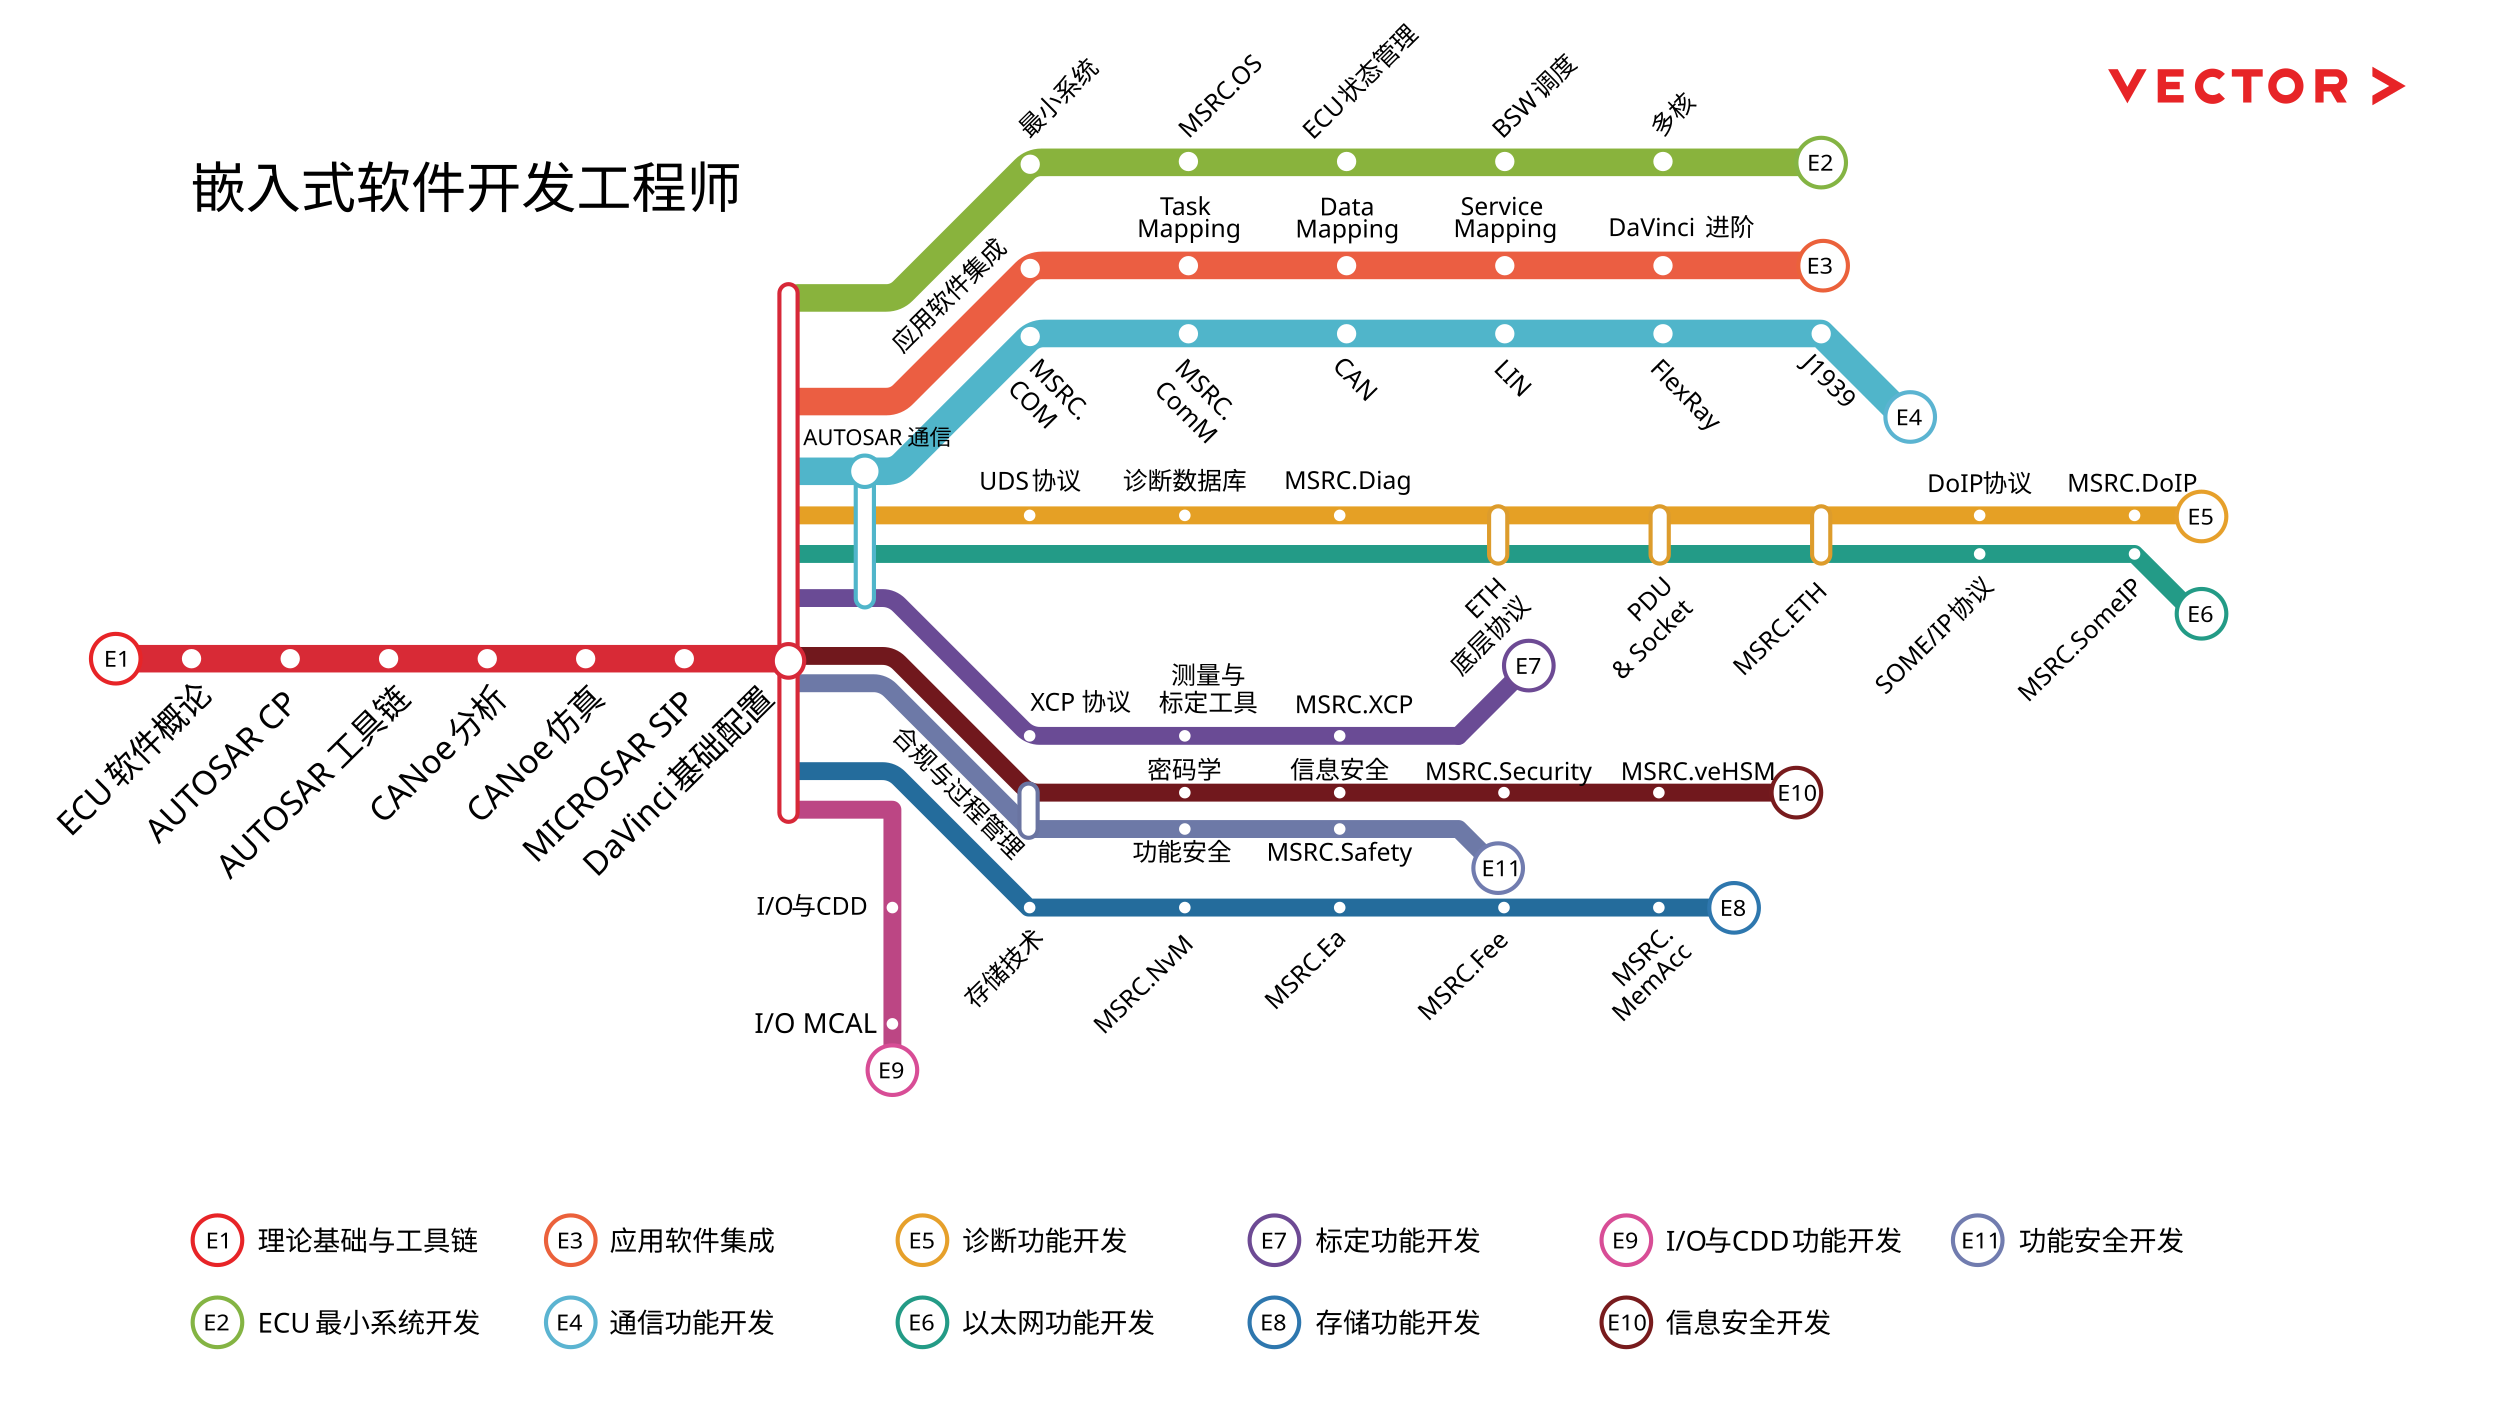
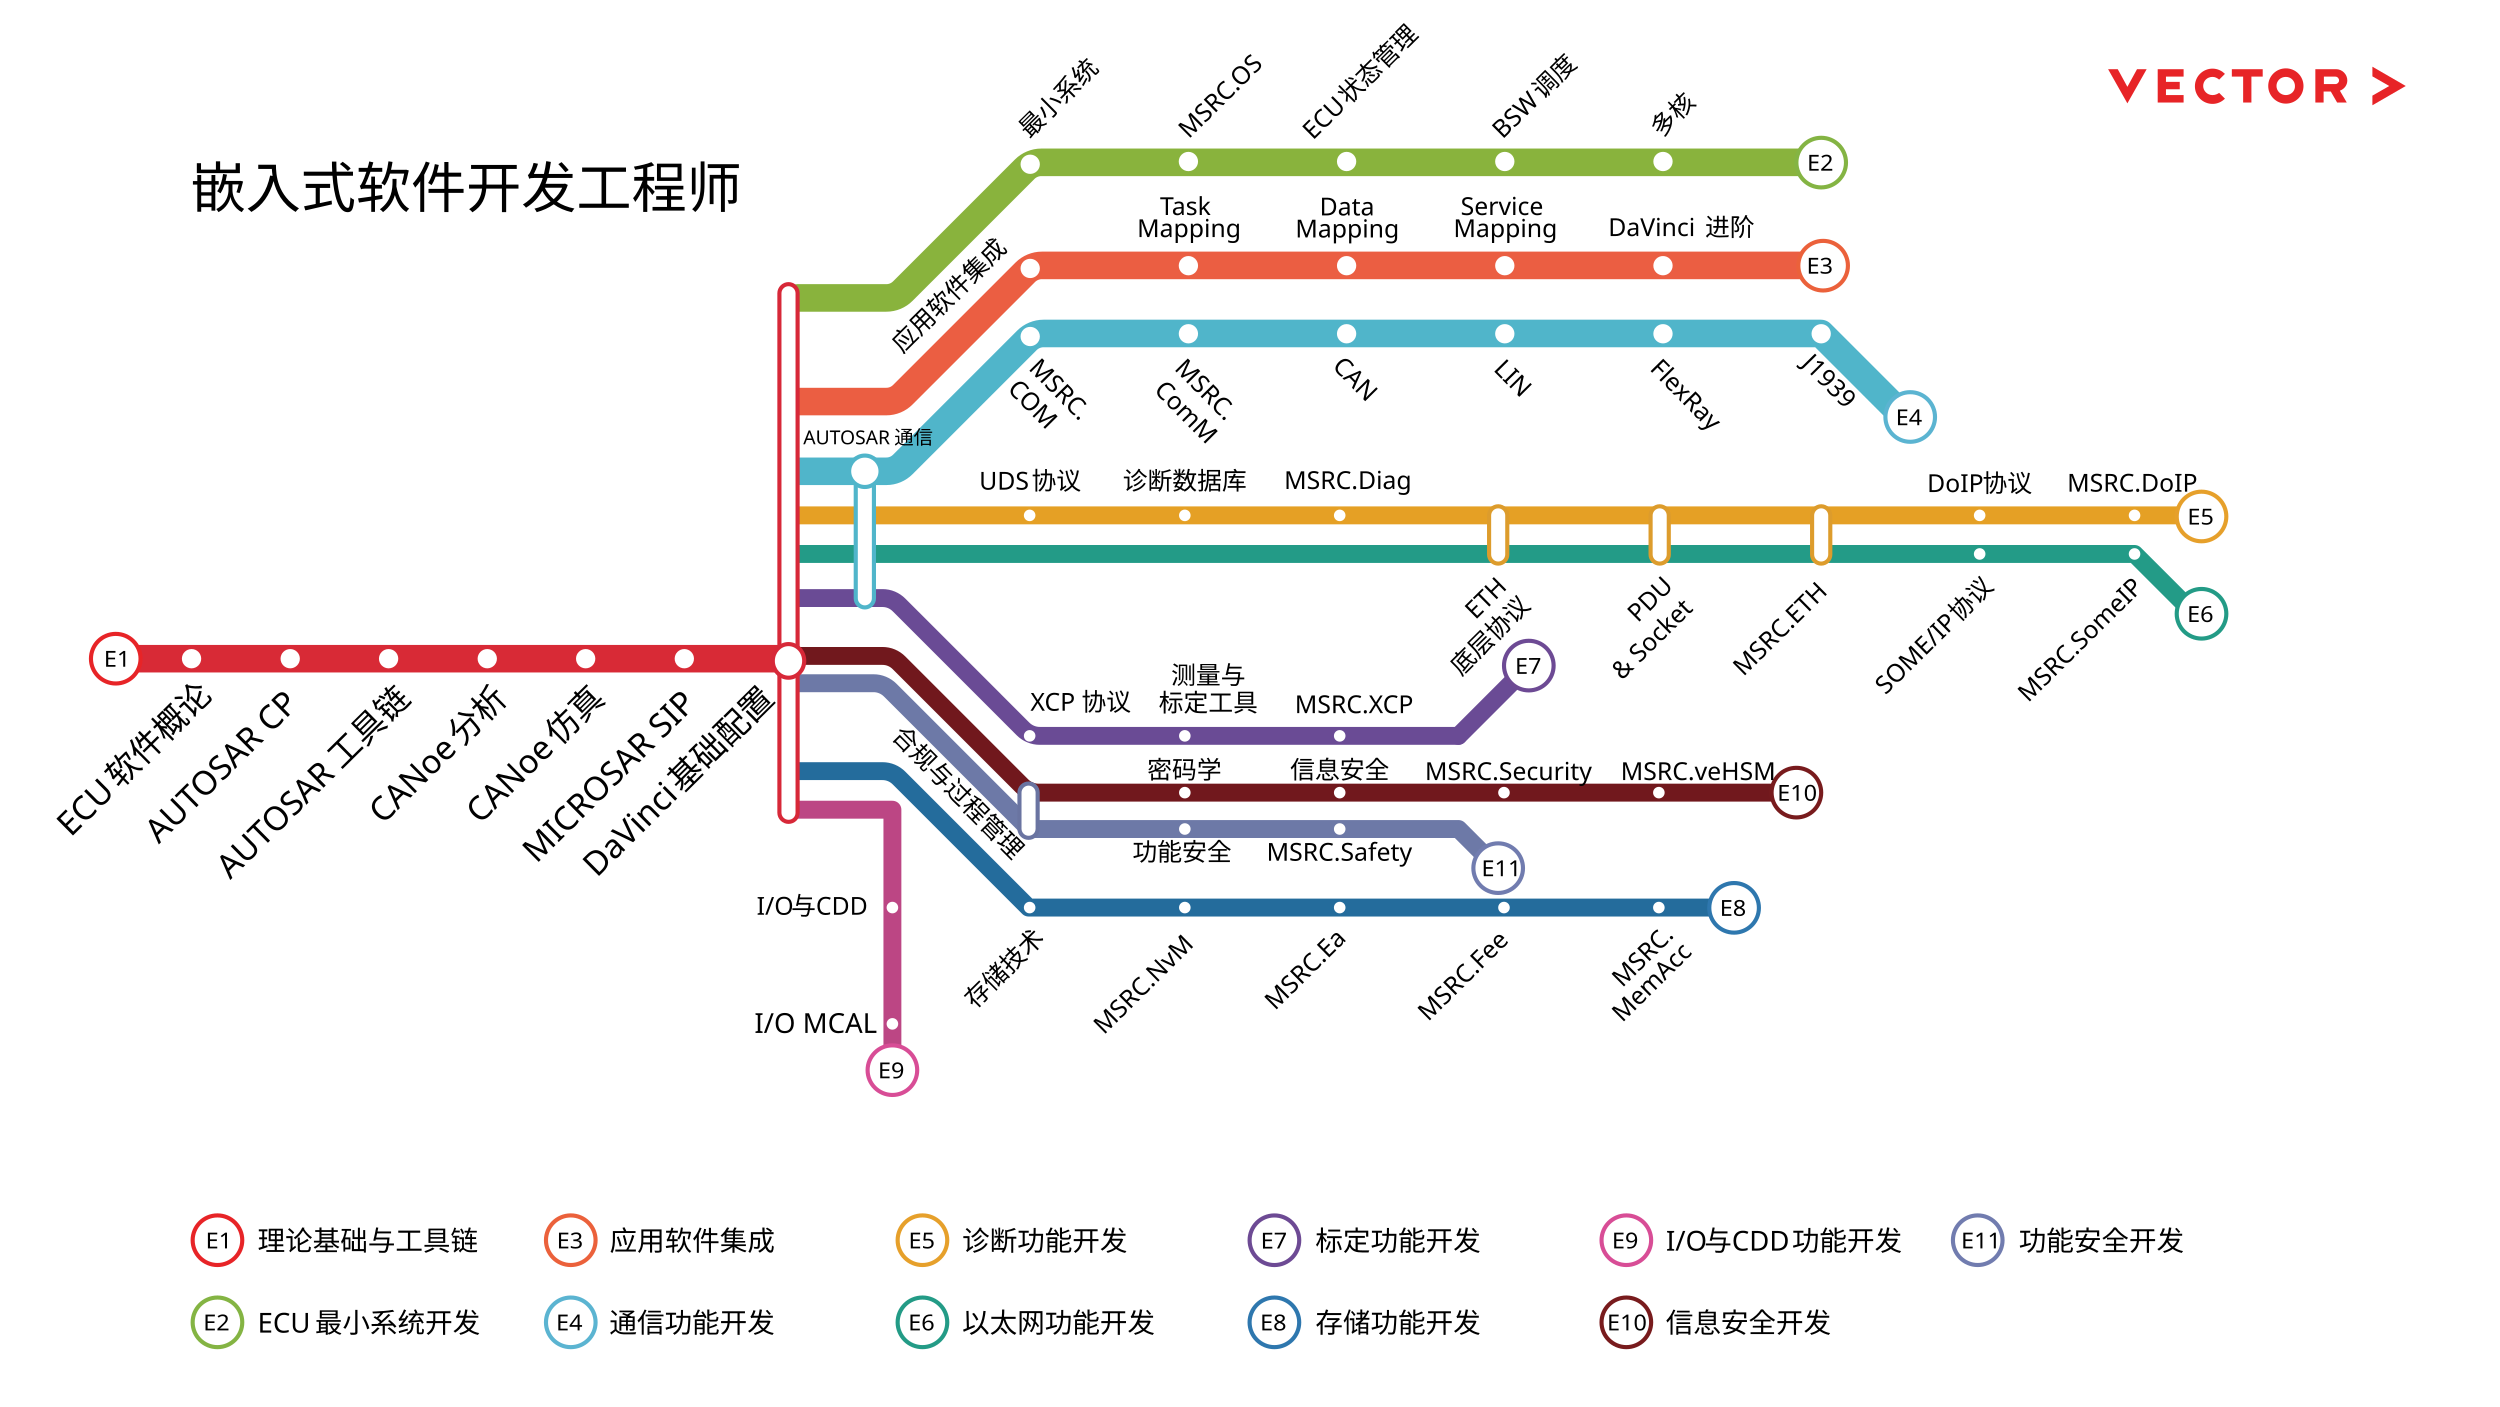
<svg xmlns="http://www.w3.org/2000/svg" version="1.1" x="0px" y="0px" viewBox="0 0 907.1 510.2" style="enable-background:new 0 0 907.1 510.2;" xml:space="preserve">
  <style type="text/css">
	.st0{fill:#FFFFFF;}
	.st1{fill:none;stroke:#D82A36;stroke-width:10;stroke-linecap:round;stroke-linejoin:round;stroke-miterlimit:10;}
	
		.st2{fill-rule:evenodd;clip-rule:evenodd;fill:none;stroke:#89B33D;stroke-width:6.5;stroke-linecap:round;stroke-linejoin:round;stroke-miterlimit:10;}
	
		.st3{fill-rule:evenodd;clip-rule:evenodd;fill:none;stroke:#EB5E42;stroke-width:6.5;stroke-linecap:round;stroke-linejoin:round;stroke-miterlimit:10;}
	.st4{fill:none;stroke:#50B5CA;stroke-width:10;stroke-linecap:round;stroke-linejoin:round;stroke-miterlimit:10;}
	.st5{fill:none;stroke:#E5A025;stroke-width:6.5;stroke-linecap:round;stroke-linejoin:round;stroke-miterlimit:10;}
	.st6{fill:none;stroke:#89B43B;stroke-width:6.5;stroke-linecap:round;stroke-linejoin:round;stroke-miterlimit:10;}
	.st7{fill:none;stroke:#89B33D;stroke-width:6.5;stroke-linecap:round;stroke-linejoin:round;stroke-miterlimit:10;}
	.st8{fill:none;stroke:#EB5E42;stroke-width:10;stroke-linecap:round;stroke-linejoin:round;stroke-miterlimit:10;}
	.st9{fill:none;stroke:#50B5CA;stroke-width:6.5;stroke-linecap:round;stroke-linejoin:round;stroke-miterlimit:10;}
	
		.st10{fill-rule:evenodd;clip-rule:evenodd;fill:none;stroke:#D82A36;stroke-width:10;stroke-linecap:round;stroke-linejoin:round;stroke-miterlimit:10;}
	.st11{fill:none;stroke:#EB5E42;stroke-width:6.5;stroke-linecap:round;stroke-linejoin:round;stroke-miterlimit:10;}
	
		.st12{fill-rule:evenodd;clip-rule:evenodd;fill:none;stroke:#50B5CA;stroke-width:6.5;stroke-linecap:round;stroke-linejoin:round;stroke-miterlimit:10;}
	
		.st13{fill-rule:evenodd;clip-rule:evenodd;fill:none;stroke:#E5A025;stroke-width:6.5;stroke-linecap:round;stroke-linejoin:round;stroke-miterlimit:10;}
	
		.st14{fill-rule:evenodd;clip-rule:evenodd;fill:none;stroke:#239B87;stroke-width:6.5;stroke-linecap:round;stroke-linejoin:round;stroke-miterlimit:10;}
	.st15{fill:none;stroke:#89B33D;stroke-width:10;stroke-linecap:round;stroke-linejoin:round;stroke-miterlimit:10;}
	.st16{fill:none;stroke:#E5A025;stroke-width:10;stroke-linecap:round;stroke-linejoin:round;stroke-miterlimit:10;}
	.st17{fill:none;stroke:#239B87;stroke-width:10;stroke-linecap:round;stroke-linejoin:round;stroke-miterlimit:10;}
	.st18{fill:none;stroke:#6A4B95;stroke-width:6.5;stroke-linecap:round;stroke-linejoin:round;stroke-miterlimit:10;}
	.st19{fill:none;stroke:#246C9C;stroke-width:6.5;stroke-linecap:round;stroke-linejoin:round;stroke-miterlimit:10;}
	.st20{fill:none;stroke:#BC4684;stroke-width:6.5;stroke-linecap:round;stroke-linejoin:round;stroke-miterlimit:10;}
	.st21{fill:none;stroke:#71181D;stroke-width:6.5;stroke-linecap:round;stroke-linejoin:round;stroke-miterlimit:10;}
	.st22{fill:none;stroke:#6B73A0;stroke-width:6.5;stroke-linecap:round;stroke-linejoin:round;stroke-miterlimit:10;}
	.st23{fill:none;stroke:#DFDB5F;stroke-width:6.5;stroke-linecap:round;stroke-linejoin:round;stroke-miterlimit:10;}
	.st24{fill:none;stroke:#239B87;stroke-width:6.5;stroke-linecap:round;stroke-linejoin:round;stroke-miterlimit:10;}
	.st25{fill:none;stroke:#6D79A7;stroke-width:6.5;stroke-linecap:round;stroke-linejoin:round;stroke-miterlimit:10;}
	.st26{display:none;}
	.st27{display:inline;opacity:0.5;fill:#DF5D42;}
	.st28{display:inline;}
	.st29{opacity:0.5;fill:#DF5D42;}
	.st30{display:inline;opacity:0.5;fill:#6C4A94;}
	.st31{display:inline;opacity:0.5;fill:#DD9C2C;}
	.st32{opacity:0.5;fill-rule:evenodd;clip-rule:evenodd;fill:#6A4A94;}
	.st33{opacity:0.5;fill-rule:evenodd;clip-rule:evenodd;fill:#E6B340;}
	.st34{display:inline;opacity:0.5;fill:#229C85;}
	.st35{opacity:0.5;fill:#229C85;}
	.st36{display:inline;opacity:0.5;fill:#89B43B;}
	.st37{opacity:0.5;fill:#DD9C2C;}
	.st38{opacity:0.5;fill:#4AACBE;}
	.st39{display:inline;opacity:0.5;fill:#8BB33D;}
	.st40{fill-rule:evenodd;clip-rule:evenodd;fill:#FFFFFF;stroke:#D72838;stroke-width:1.5;stroke-miterlimit:10;}
	.st41{fill-rule:evenodd;clip-rule:evenodd;fill:#FFFFFF;stroke:#4AACBE;stroke-width:1.5;stroke-miterlimit:10;}
	
		.st42{fill-rule:evenodd;clip-rule:evenodd;fill:#FFFFFF;stroke:#EB5E42;stroke-width:1.5;stroke-linecap:round;stroke-linejoin:round;stroke-miterlimit:10;}
	
		.st43{fill-rule:evenodd;clip-rule:evenodd;fill:none;stroke:#EB5E42;stroke-width:1.5;stroke-linecap:round;stroke-linejoin:round;stroke-miterlimit:10;}
	
		.st44{fill-rule:evenodd;clip-rule:evenodd;fill:#FFFFFF;stroke:#E5A025;stroke-width:1.5;stroke-linecap:round;stroke-linejoin:round;stroke-miterlimit:10;}
	.st45{fill-rule:evenodd;clip-rule:evenodd;fill:#FFFFFF;stroke:#DD9C2C;stroke-width:1.5;stroke-miterlimit:10;}
	.st46{fill-rule:evenodd;clip-rule:evenodd;fill:#FFFFFF;stroke:#6A74A1;stroke-width:1.5;stroke-miterlimit:10;}
	.st47{fill-rule:evenodd;clip-rule:evenodd;fill:#FFFFFF;stroke:#84AC3D;stroke-width:1.5;stroke-miterlimit:10;}
	
		.st48{fill-rule:evenodd;clip-rule:evenodd;fill:#FFFFFF;stroke:#50B5CA;stroke-width:1.5;stroke-linecap:round;stroke-linejoin:round;stroke-miterlimit:10;}
	.st49{fill-rule:evenodd;clip-rule:evenodd;fill:#FFFFFF;stroke:#DF5D42;stroke-width:1.5;stroke-miterlimit:10;}
	.st50{fill-rule:evenodd;clip-rule:evenodd;fill:#FFFFFF;stroke:#E72427;stroke-width:1.5;stroke-miterlimit:10;}
	.st51{fill-rule:evenodd;clip-rule:evenodd;fill:#FFFFFF;stroke:#84B443;stroke-width:1.5;stroke-miterlimit:10;}
	.st52{fill-rule:evenodd;clip-rule:evenodd;fill:#FFFFFF;stroke:#EB613B;stroke-width:1.5;stroke-miterlimit:10;}
	.st53{fill-rule:evenodd;clip-rule:evenodd;fill:#FFFFFF;stroke:#5BB4D1;stroke-width:1.5;stroke-miterlimit:10;}
	.st54{fill-rule:evenodd;clip-rule:evenodd;fill:#FFFFFF;stroke:#E6A02B;stroke-width:1.5;stroke-miterlimit:10;}
	
		.st55{fill-rule:evenodd;clip-rule:evenodd;fill:none;stroke:#239B86;stroke-width:1.5;stroke-linecap:round;stroke-linejoin:round;stroke-miterlimit:10;}
	
		.st56{fill-rule:evenodd;clip-rule:evenodd;fill:#FFFFFF;stroke:#239B86;stroke-width:1.5;stroke-linecap:round;stroke-linejoin:round;stroke-miterlimit:10;}
	.st57{font-family:'Inter-Regular-Adobe';}
	.st58{font-size:8px;}
	.st59{fill:none;}
	.st60{font-family:'NotoSansCJKsc-Medium-GBpc-EUC-H';}
	.st61{font-size:10px;}
	
		.st62{fill-rule:evenodd;clip-rule:evenodd;fill:none;stroke:#6D4A94;stroke-width:1.5;stroke-linecap:round;stroke-linejoin:round;stroke-miterlimit:10;}
	
		.st63{fill-rule:evenodd;clip-rule:evenodd;fill:#FFFFFF;stroke:#6D4A94;stroke-width:1.5;stroke-linecap:round;stroke-linejoin:round;stroke-miterlimit:10;}
	.st64{fill-rule:evenodd;clip-rule:evenodd;fill:none;stroke:#2E77AE;stroke-width:1.5;stroke-miterlimit:10;}
	.st65{fill-rule:evenodd;clip-rule:evenodd;fill:#FFFFFF;stroke:#2E77AE;stroke-width:1.5;stroke-miterlimit:10;}
	
		.st66{fill-rule:evenodd;clip-rule:evenodd;fill:none;stroke:#D84D96;stroke-width:1.5;stroke-linecap:round;stroke-linejoin:round;stroke-miterlimit:22.926;}
	
		.st67{fill-rule:evenodd;clip-rule:evenodd;fill:#FFFFFF;stroke:#D84D96;stroke-width:1.5;stroke-linecap:round;stroke-linejoin:round;stroke-miterlimit:22.926;}
	
		.st68{fill-rule:evenodd;clip-rule:evenodd;fill:none;stroke:#781B1D;stroke-width:1.5;stroke-linecap:round;stroke-linejoin:round;stroke-miterlimit:10;}
	
		.st69{fill-rule:evenodd;clip-rule:evenodd;fill:#FFFFFF;stroke:#781B1D;stroke-width:1.5;stroke-linecap:round;stroke-linejoin:round;stroke-miterlimit:10;}
	.st70{fill-rule:evenodd;clip-rule:evenodd;fill:#FFFFFF;stroke:#717CAF;stroke-width:1.5;stroke-miterlimit:10;}
	
		.st71{fill-rule:evenodd;clip-rule:evenodd;fill:#FFFFFF;stroke:#F1EC5A;stroke-width:1.5;stroke-linecap:round;stroke-linejoin:round;stroke-miterlimit:22.926;}
	.st72{font-size:12px;}
	.st73{font-family:'NotoSansCJKsc-Regular-GBpc-EUC-H';}
	.st74{font-family:'SourceHanSansSC-Regular-GBpc-EUC-H';}
	.st75{font-size:9px;}
	.st76{font-family:'NotoSansCJKsc-Bold-GBpc-EUC-H';}
	.st77{font-size:20px;}
	.st78{fill:#E72427;}
+ 	.st79{font-size:7px;}
</style>
  <g id="背景">
    <rect x="-8.5" y="-8.5" class="st0" width="924.1" height="527.2" />
  </g>
  <g id="线路">
    <line class="st1" x1="41.2" y1="239" x2="283.5" y2="239" />
    <line class="st5" x1="289.5" y1="187" x2="789.8" y2="187" />
    <polyline class="st24" points="289.5,201 774.5,201 795.8,222.3  " />
    <path class="st4" d="M289.5,171h32.1c2.3,0,4.4-0.9,6-2.5l45-45c1.6-1.6,3.8-2.5,6-2.5h282.1l25.9,25.9" />
    <path class="st18" d="M289.5,217h30.7c2.3,0,4.4,0.9,6,2.5l45,45c1.6,1.6,3.8,2.5,6,2.5h151.9" />
    <path class="st8" d="M289.5,145.7h32.1c2.3,0,4.4-0.9,6-2.5L372,98.8c1.6-1.6,3.8-2.5,6-2.5h276.6" />
    <path class="st15" d="M289.5,108.1h32.1c2.3,0,4.4-0.9,6-2.5l44.2-44.2c1.6-1.6,3.8-2.5,6-2.5h277.6" />
    <path class="st21" d="M289.5,238h30.7c2.3,0,4.4,0.9,6,2.5l44.6,44.6c1.6,1.6,3.8,2.5,6,2.5h268.4" />
    <path class="st25" d="M539.5,311.1l-10.3-10.3H373.4L323,250.4c-1.6-1.6-3.8-2.5-6-2.5h-30.9" />
    <path class="st19" d="M289.5,279.8h30.7c2.3,0,4.4,0.9,6,2.5l47,47h249.5" />
    <polyline class="st20" points="289.5,293.8 323.8,293.8 323.8,386  " />
    <line class="st18" x1="529.2" y1="267" x2="550.7" y2="245.5" />
  </g>
  <g id="延申" class="st26">
</g>
  <g id="站点">
    <path class="st40" d="M286.1,298.2L286.1,298.2c-1.8,0-3.3-1.5-3.3-3.3V106.4c0-1.8,1.5-3.3,3.3-3.3l0,0c1.8,0,3.3,1.5,3.3,3.3   v188.5C289.4,296.7,288,298.2,286.1,298.2z" />
    <ellipse class="st40" cx="286.1" cy="239.8" rx="5.7" ry="6.1" />
    <path class="st45" d="M543.6,204.5L543.6,204.5c-1.8,0-3.3-1.5-3.3-3.3V187c0-1.8,1.5-3.3,3.3-3.3l0,0c1.8,0,3.3,1.5,3.3,3.3v14.2   C546.9,203,545.4,204.5,543.6,204.5z" />
    <path class="st46" d="M373.2,304L373.2,304c-1.8,0-3.3-1.5-3.3-3.3v-13.1c0-1.8,1.5-3.3,3.3-3.3l0,0c1.8,0,3.3,1.5,3.3,3.3v13.1   C376.5,302.6,375,304,373.2,304z" />
    <path class="st45" d="M602.2,204.5L602.2,204.5c-1.8,0-3.3-1.5-3.3-3.3V187c0-1.8,1.5-3.3,3.3-3.3l0,0c1.8,0,3.3,1.5,3.3,3.3v14.2   C605.5,203,604,204.5,602.2,204.5z" />
    <path class="st45" d="M660.8,204.5L660.8,204.5c-1.8,0-3.3-1.5-3.3-3.3V187c0-1.8,1.5-3.3,3.3-3.3l0,0c1.8,0,3.3,1.5,3.3,3.3v14.2   C664.1,203,662.6,204.5,660.8,204.5z" />
    <g>
      <path class="st48" d="M313.8,220.4L313.8,220.4c-1.8,0-3.3-1.5-3.3-3.3v-48c0-1.8,1.5-3.3,3.3-3.3l0,0c1.8,0,3.3,1.5,3.3,3.3v48    C317.1,218.9,315.6,220.4,313.8,220.4z" />
      <circle class="st48" cx="313.8" cy="171" r="5.7" />
    </g>
    <circle class="st0" cx="69.5" cy="239" r="3.5" />
    <circle class="st0" cx="105.3" cy="239" r="3.5" />
    <circle class="st0" cx="141" cy="239" r="3.5" />
    <circle class="st0" cx="176.8" cy="239" r="3.5" />
    <circle class="st0" cx="212.5" cy="239" r="3.5" />
    <circle class="st0" cx="248.3" cy="239" r="3.5" />
    <circle class="st0" cx="373.8" cy="122.1" r="3.5" />
    <circle class="st0" cx="660.8" cy="121.1" r="3.5" />
    <circle class="st0" cx="603.4" cy="121.1" r="3.5" />
    <circle class="st0" cx="546" cy="121.1" r="3.5" />
    <circle class="st0" cx="488.6" cy="121.1" r="3.5" />
    <circle class="st0" cx="431.2" cy="121.1" r="3.5" />
    <circle class="st0" cx="373.8" cy="97.4" r="3.5" />
    <circle class="st0" cx="603.4" cy="96.4" r="3.5" />
    <circle class="st0" cx="546" cy="96.4" r="3.5" />
    <circle class="st0" cx="488.6" cy="96.4" r="3.5" />
    <circle class="st0" cx="431.2" cy="96.4" r="3.5" />
    <circle class="st0" cx="373.8" cy="59.6" r="3.5" />
    <circle class="st0" cx="603.4" cy="58.6" r="3.5" />
    <circle class="st0" cx="546" cy="58.6" r="3.5" />
    <circle class="st0" cx="488.6" cy="58.6" r="3.5" />
    <circle class="st0" cx="431.2" cy="58.6" r="3.5" />
    <circle class="st0" cx="373.6" cy="187" r="2.1" />
    <circle class="st0" cx="429.9" cy="187" r="2.1" />
    <circle class="st0" cx="486.1" cy="187" r="2.1" />
    <circle class="st0" cx="373.6" cy="267" r="2.1" />
    <circle class="st0" cx="429.9" cy="267" r="2.1" />
    <circle class="st0" cx="486.1" cy="267" r="2.1" />
    <circle class="st0" cx="373.6" cy="329.3" r="2.1" />
    <circle class="st0" cx="323.8" cy="329.3" r="2.1" />
    <circle class="st0" cx="323.8" cy="371.5" r="2.1" />
    <circle class="st0" cx="429.9" cy="329.3" r="2.1" />
    <circle class="st0" cx="486.1" cy="329.3" r="2.1" />
    <circle class="st0" cx="429.9" cy="287.6" r="2.1" />
    <circle class="st0" cx="486.1" cy="287.6" r="2.1" />
    <circle class="st0" cx="429.9" cy="300.8" r="2.1" />
    <circle class="st0" cx="486.1" cy="300.8" r="2.1" />
    <circle class="st0" cx="545.7" cy="287.6" r="2.1" />
    <circle class="st0" cx="601.9" cy="287.6" r="2.1" />
    <circle class="st0" cx="545.7" cy="329.3" r="2.1" />
    <circle class="st0" cx="601.9" cy="329.3" r="2.1" />
    <circle class="st0" cx="718.3" cy="187" r="2.1" />
    <circle class="st0" cx="774.5" cy="187" r="2.1" />
    <circle class="st0" cx="718.3" cy="201" r="2.1" />
    <circle class="st0" cx="774.5" cy="201" r="2.1" />
  </g>
  <g id="路线名">
    <g>
      <circle class="st50" cx="78.9" cy="450" r="9" />
      <text transform="matrix(1.0644 0 0 1 74.6021 452.9703)" class="st57 st58">E1</text>
    </g>
    <g>
      <circle class="st50" cx="42" cy="239" r="9" />
      <text transform="matrix(1.0644 0 0 1 37.6726 241.9153)" class="st57 st58">E1</text>
    </g>
    <rect x="93.5" y="445" class="st59" width="101.1" height="10.1" />
    <text transform="matrix(1 0 0 1 93.4535 453.7816)" class="st60 st61">理论基础与工具链</text>
    <g>
      <circle class="st51" cx="78.9" cy="479.8" r="9" />
      <text transform="matrix(1.0644 0 0 1 73.7371 482.7203)" class="st57 st58">E2</text>
    </g>
    <g>
      <circle class="st51" cx="660.8" cy="59" r="9" />
      <text transform="matrix(1.0644 0 0 1 655.6593 61.9153)" class="st57 st58">E2</text>
    </g>
    <rect x="93.5" y="474.7" class="st59" width="101.1" height="10.1" />
    <text transform="matrix(1 0 0 1 93.4535 483.5307)">
      <tspan x="0" y="0" class="st57 st61">ECU</tspan>
      <tspan x="20.8" y="0" class="st60 st61">最小系统开发</tspan>
    </text>
    <g>
      <circle class="st52" cx="207.1" cy="450" r="9" />
      <text transform="matrix(1.0644 0 0 1 201.9912 452.9703)" class="st57 st58">E3</text>
    </g>
    <g>
      <circle class="st52" cx="661.5" cy="96.4" r="9" />
      <text transform="matrix(1.0644 0 0 1 655.4847 99.2887)" class="st57 st58">E3</text>
    </g>
    <rect x="221.2" y="445" class="st59" width="101.1" height="10.1" />
    <text transform="matrix(1 0 0 1 221.1728 453.7806)" class="st60 st61">应用软件集成</text>
    <g>
      <circle class="st53" cx="207.1" cy="479.8" r="9" />
      <text transform="matrix(1.0644 0 0 1 201.75 482.7203)" class="st57 st58">E4</text>
    </g>
    <g>
      <circle class="st53" cx="693.1" cy="151.3" r="9" />
      <text transform="matrix(1.0644 0 0 1 687.832 154.2836)" class="st57 st58">E4</text>
    </g>
    <rect x="221.1" y="474.7" class="st59" width="101.1" height="10.1" />
    <text transform="matrix(1 0 0 1 221.113 483.5307)" class="st60 st61">通信功能开发</text>
    <g>
      <circle class="st54" cx="334.7" cy="450" r="9" />
      <text transform="matrix(1.0644 0 0 1 329.6411 452.9703)" class="st57 st58">E5</text>
    </g>
    <g>
      <circle class="st54" cx="798.8" cy="187.4" r="9" />
      <text transform="matrix(1.0644 0 0 1 793.6689 190.3319)" class="st57 st58">E5</text>
    </g>
    <rect x="349.1" y="445" class="st59" width="101.1" height="10.1" />
    <text transform="matrix(1 0 0 1 349.0774 453.7806)" class="st60 st61">诊断功能开发</text>
    <g>
      <circle class="st55" cx="334.7" cy="479.8" r="9" />
      <text transform="matrix(1.0644 0 0 1 329.5269 482.7203)" class="st57 st58">E6</text>
    </g>
    <g>
      <circle class="st56" cx="798.8" cy="222.7" r="9" />
      <text transform="matrix(1.0644 0 0 1 793.5546 225.682)" class="st57 st58">E6</text>
    </g>
    <rect x="349.1" y="474.7" class="st59" width="101.1" height="10.1" />
    <text transform="matrix(1 0 0 1 349.0774 483.5306)" class="st60 st61">以太网功能开发</text>
    <g>
      <ellipse transform="matrix(1 -6.751167e-03 6.751167e-03 1 -3.0277 3.1319)" class="st62" cx="462.4" cy="450" rx="9" ry="9" />
      <text transform="matrix(1.0644 -7.184699e-03 6.750000e-03 1 457.4392 453.0401)" class="st57 st58">E7</text>
    </g>
    <g>
      <ellipse transform="matrix(1 -6.751167e-03 6.751167e-03 1 -1.6179 3.7502)" class="st63" cx="554.7" cy="241.5" rx="9" ry="9" />
      <text transform="matrix(1.0644 -7.184699e-03 6.750000e-03 1 549.7233 244.5218)" class="st57 st58">E7</text>
    </g>
    <rect x="477.3" y="445" class="st59" width="101.1" height="10.1" />
    <text transform="matrix(1 0 0 1 477.2705 453.7806)" class="st60 st61">标定功能开发</text>
    <g>
      <circle class="st64" cx="462.4" cy="479.8" r="9" />
      <text transform="matrix(1.0644 0 0 1 457.1993 482.7203)" class="st57 st58">E8</text>
    </g>
    <g>
      <circle class="st65" cx="629.2" cy="329.4" r="9" />
      <text transform="matrix(1.0644 0 0 1 623.991 332.3102)" class="st57 st58">E8</text>
    </g>
    <rect x="477.3" y="474.7" class="st59" width="101.1" height="10.1" />
    <text transform="matrix(1 0 0 1 477.2704 483.5307)" class="st60 st61">存储功能开发</text>
    <g>
      <circle class="st66" cx="590.1" cy="450" r="9" />
      <text transform="matrix(1.0644 0 0 1 584.8605 452.9703)" class="st57 st58">E9</text>
    </g>
    <g>
      <circle class="st67" cx="323.8" cy="388.3" r="9" />
      <text transform="matrix(1.0644 0 0 1 318.5549 391.2467)" class="st57 st58">E9</text>
    </g>
    <rect x="604.5" y="445" class="st59" width="101.1" height="10.1" />
    <text transform="matrix(1 0 0 1 604.4679 453.7806)">
      <tspan x="0" y="0" class="st57 st61">I/O</tspan>
      <tspan x="13.9" y="0" class="st60 st61">与</tspan>
      <tspan x="23.9" y="0" class="st57 st61">CDD</tspan>
      <tspan x="45.7" y="0" class="st60 st61">功能开发</tspan>
    </text>
    <g>
      <circle class="st68" cx="590.1" cy="479.8" r="9" />
      <text transform="matrix(1.0644 0 0 1 583.0825 482.7203)" class="st57 st58">E10</text>
    </g>
    <g>
      <circle class="st69" cx="651.8" cy="287.6" r="9" />
      <text transform="matrix(1.0644 0 0 1 644.8381 290.5403)" class="st57 st58">E10</text>
    </g>
    <rect x="604.4" y="474.7" class="st59" width="101.1" height="10.1" />
    <text transform="matrix(1 0 0 1 604.4076 483.5307)" class="st60 st61">信息安全开发</text>
    <g>
      <circle class="st70" cx="717.6" cy="450" r="9" />
      <text transform="matrix(1.0644 0 0 1 711.537 452.9703)" class="st57 st58">E11</text>
    </g>
    <g>
      <circle class="st70" cx="543.6" cy="315" r="9" />
      <text transform="matrix(1.0644 0 0 1 537.5286 317.9101)" class="st57 st58">E11</text>
    </g>
    <rect x="732.5" y="445" class="st59" width="101.1" height="10.1" />
    <text transform="matrix(1 0 0 1 732.4706 453.7806)" class="st60 st61">功能安全开发</text>
  </g>
  <g id="站点文字">
    <text transform="matrix(0.711 -0.7032 0.7032 0.711 25.6598 303.9618)">
      <tspan x="0" y="0" class="st57 st72">ECU</tspan>
      <tspan x="24.9" y="0" class="st73 st72">软件概论</tspan>
    </text>
    <text transform="matrix(0.711 -0.7032 0.7032 0.711 57.619 306.4083)" class="st57 st72">AUTOSAR CP</text>
    <text transform="matrix(0.711 -0.7032 0.7032 0.711 83.5325 319.3143)">
      <tspan x="0" y="0" class="st57 st72">AUTOSAR</tspan>
      <tspan x="56.7" y="0" class="st73 st72">工具链</tspan>
    </text>
    <text transform="matrix(0.711 -0.7032 0.7032 0.711 138.9122 299.326)">
      <tspan x="0" y="0" class="st57 st72">CANoe</tspan>
      <tspan x="40.3" y="0" class="st73 st72">分析</tspan>
    </text>
    <text transform="matrix(0.711 -0.7032 0.7032 0.711 174.1642 299.2479)">
      <tspan x="0" y="0" class="st57 st72">CANoe</tspan>
      <tspan x="40.3" y="0" class="st73 st72">仿真</tspan>
    </text>
    <text transform="matrix(0.711 -0.7032 0.7032 0.711 194.6415 313.5262)" class="st57 st72">MICROSAR SIP</text>
    <text transform="matrix(0.711 -0.7032 0.7032 0.711 216.5365 318.6346)">
      <tspan x="0" y="0" class="st57 st72">DaVinci</tspan>
      <tspan x="43.4" y="0" class="st73 st72">基础配置      </tspan>
    </text>
    <text transform="matrix(0.711 -0.7032 0.7032 0.711 327.3393 128.4228)" class="st74 st75">应用软件集成</text>
    <text transform="matrix(0.711 -0.7032 0.7032 0.711 373.4629 50.4485)" class="st73 st75">最小系统</text>
    <text transform="matrix(0.711 -0.7032 0.7032 0.711 431.3339 50.5557)" class="st57 st75">MSRC.OS</text>
    <text transform="matrix(0.711 -0.7032 0.7032 0.711 476.3796 51.0315)">
      <tspan x="0" y="0" class="st57 st75">ECU</tspan>
      <tspan x="18.2" y="0" class="st74 st75">状态管理</tspan>
    </text>
    <text transform="matrix(0.711 -0.7032 0.7032 0.711 545.188 50.6715)">
      <tspan x="0" y="0" class="st57 st75">BSW</tspan>
      <tspan x="20.5" y="0" class="st74 st75">调度</tspan>
    </text>
    <text transform="matrix(0.711 -0.7032 0.7032 0.711 602.7554 50.2027)" class="st74 st75">多核</text>
    <text transform="matrix(0.711 -0.7032 0.7032 0.711 353.7761 366.2151)" class="st74 st75">存储技术</text>
    <text transform="matrix(0.711 -0.7032 0.7032 0.711 400.5476 375.6429)" class="st57 st75">MSRC.NvM</text>
    <text transform="matrix(0.711 -0.7032 0.7032 0.711 462.635 366.8429)" class="st57 st75">MSRC.Ea</text>
    <text transform="matrix(0.711 -0.7032 0.7032 0.711 518.1936 370.8468)" class="st57 st75">MSRC.Fee</text>
    <text transform="matrix(0.711 -0.7032 0.7032 0.711 588.6324 358.5348)">
      <tspan x="0" y="0" class="st57 st75">MSRC.</tspan>
      <tspan x="-8.9" y="9" class="st57 st75">MemAcc</tspan>
    </text>
    <text transform="matrix(0.7032 0.711 -0.711 0.7032 323.1985 267.3769)" class="st74 st75">合规与过程管理</text>
    <text transform="matrix(0.7032 0.711 -0.711 0.7032 372.9059 133.8869)">
      <tspan x="0" y="0" class="st57 st75">MSRC.</tspan>
      <tspan x="0" y="10.8" class="st57 st75">COM</tspan>
    </text>
    <text transform="matrix(0.7032 0.711 -0.711 0.7032 425.8035 133.9669)">
      <tspan x="0" y="0" class="st57 st75">MSRC.</tspan>
      <tspan x="0.4" y="10.8" class="st57 st75">ComM</tspan>
    </text>
    <text transform="matrix(0.7032 0.711 -0.711 0.7032 483.1052 133.1933)" class="st57 st75">CAN</text>
    <text transform="matrix(0.7032 0.711 -0.711 0.7032 541.5861 134.2362)" class="st57 st75">LIN</text>
    <text transform="matrix(0.7032 0.711 -0.711 0.7032 598.291 134.0484)" class="st57 st75">FlexRay</text>
    <text transform="matrix(0.7032 0.711 -0.711 0.7032 653.4024 132.2431)" class="st57 st75">J1939</text>
    <rect x="394.4" y="70.2" class="st59" width="73.6" height="17.9" />
    <text transform="matrix(1 0 0 1 420.89 78.0196)">
      <tspan x="0" y="0" class="st57 st75">Task </tspan>
      <tspan x="-8.3" y="8" class="st57 st75">Mapping</tspan>
    </text>
    <rect x="451.8" y="70.4" class="st59" width="73.6" height="17.9" />
    <text transform="matrix(1 0 0 1 478.8051 78.1602)">
      <tspan x="0" y="0" class="st57 st75">Data</tspan>
      <tspan x="-8.8" y="8" class="st57 st75">Mapping</tspan>
    </text>
    <rect x="509.2" y="70.2" class="st59" width="73.6" height="27.6" />
    <text transform="matrix(1 0 0 1 529.9728 78.0196)">
      <tspan x="0" y="0" class="st57 st75">Service</tspan>
      <tspan x="-2.6" y="8" class="st57 st75">Mapping</tspan>
    </text>
    <rect x="569.6" y="77.7" class="st59" width="81" height="10.1" />
    <text transform="matrix(1 0 0 1 583.5349 85.6467)">
      <tspan x="0" y="0" class="st57 st75">DaVinci </tspan>
      <tspan x="35.1" y="0" class="st74 st75">进阶</tspan>
    </text>
    <rect x="337" y="169.7" class="st59" width="73.6" height="10.7" />
    <text transform="matrix(1 0 0 1 355.2706 177.6618)">
      <tspan x="0" y="0" class="st57 st75">UDS</tspan>
      <tspan x="19" y="0" class="st74 st75">协议</tspan>
    </text>
    <rect x="289.4" y="154.3" class="st59" width="73.6" height="10.7" />
-     <text transform="matrix(1 0 0 1 291.45 161.5)">
-       <tspan x="0" y="0" class="st57 st58">AUTOSAR</tspan>
-       <tspan x="37.8" y="0" class="st74 st58">通信</tspan>
+     <text transform="matrix(1 0 0 1 291.45 161.2)">
+       <tspan x="0" y="0" class="st57 st79">AUTOSAR</tspan>
+       <tspan x="33.04" y="0" class="st74 st79">通信</tspan>
    </text>
    <rect x="393.1" y="169.7" class="st59" width="73.6" height="10.7" />
    <text transform="matrix(1 0 0 1 407.3623 177.6618)" class="st74 st75">诊断数据库</text>
    <rect x="453.2" y="169.7" class="st59" width="73.6" height="10.7" />
    <text transform="matrix(1 0 0 1 465.9291 177.4282)" class="st57 st75">MSRC.Diag</text>
    <rect x="681.5" y="170.6" class="st59" width="73.6" height="10.7" />
    <text transform="matrix(1 0 0 1 699.2272 178.5368)">
      <tspan x="0" y="0" class="st57 st75">DoIP</tspan>
      <tspan x="20.1" y="0" class="st74 st75">协议</tspan>
    </text>
    <rect x="737.7" y="170.6" class="st59" width="73.6" height="10.7" />
    <text transform="matrix(1 0 0 1 750.0441 178.3913)" class="st57 st75">MSRC.DoIP</text>
    <text transform="matrix(0.711 -0.7032 0.7032 0.711 535.3188 225.0711)">
      <tspan x="0" y="0" class="st57 st75">ETH</tspan>
      <tspan x="-18.1" y="10.8" class="st74 st75">底层协议</tspan>
    </text>
    <text transform="matrix(0.711 -0.7032 0.7032 0.711 594.2613 226.1381)">
      <tspan x="0" y="0" class="st57 st75">PDU</tspan>
      <tspan x="-18.8" y="10.8" class="st57 st75">&amp; Socket</tspan>
    </text>
    <text transform="matrix(0.711 -0.7032 0.7032 0.711 632.5739 245.6376)" class="st57 st75">MSRC.ETH</text>
    <text transform="matrix(0.711 -0.7032 0.7032 0.711 684.1409 252.329)">
      <tspan x="0" y="0" class="st57 st75">SOME/IP</tspan>
      <tspan x="37.6" y="0" class="st74 st75">协议</tspan>
    </text>
    <text transform="matrix(0.711 -0.7032 0.7032 0.711 735.9066 255.118)" class="st57 st75">MSRC.SomeIP</text>
    <rect x="355.3" y="250" class="st59" width="73.6" height="10.3" />
    <text transform="matrix(1 0 0 1 373.8851 257.8791)">
      <tspan x="0" y="0" class="st57 st75">XCP</tspan>
      <tspan x="18.5" y="0" class="st74 st75">协议</tspan>
    </text>
    <rect x="401.6" y="240.3" class="st59" width="73.6" height="25.6" />
    <text transform="matrix(1 0 0 1 424.926 248.1844)">
      <tspan x="0" y="0" class="st74 st75">测量与</tspan>
      <tspan x="-4.5" y="10" class="st74 st75">标定工具</tspan>
    </text>
    <rect x="456.7" y="251" class="st59" width="73.6" height="10.3" />
    <text transform="matrix(1 0 0 1 469.8041 258.754)" class="st57 st75">MSRC.XCP</text>
    <rect x="393" y="274.6" class="st59" width="73.6" height="9.5" />
    <text transform="matrix(1 0 0 1 416.245 282.5182)" class="st74 st75">密码学</text>
    <rect x="449.3" y="274.6" class="st59" width="73.6" height="9.5" />
    <text transform="matrix(1 0 0 1 468.1108 282.5182)" class="st74 st75">信息安全</text>
    <rect x="510.8" y="275.1" class="st59" width="73.6" height="9.5" />
    <text transform="matrix(1 0 0 1 517.0209 283.0298)" class="st74 st75">MSRC.Security</text>
    <rect x="579.1" y="275.1" class="st59" width="73.6" height="9.5" />
    <text transform="matrix(1 0 0 1 588.0616 283.0298)" class="st74 st75">MSRC.veHSM</text>
    <rect x="392.1" y="304.4" class="st59" width="73.6" height="9.5" />
    <text transform="matrix(1 0 0 1 410.8966 312.3153)" class="st74 st75">功能安全</text>
    <rect x="449.3" y="304.4" class="st59" width="73.6" height="9.5" />
    <text transform="matrix(1 0 0 1 459.5703 312.3153)" class="st74 st75">MSRC.Safety</text>
    <rect x="258.3" y="324" class="st59" width="73.6" height="10.7" />
    <text transform="matrix(1 0 0 1 274.5347 331.9037)">
      <tspan x="0" y="0" class="st57 st75">I/O</tspan>
      <tspan x="12.5" y="0" class="st74 st75">与</tspan>
      <tspan x="21.5" y="0" class="st57 st75">CDD</tspan>
    </text>
    <rect x="259.8" y="366.2" class="st59" width="73.6" height="10.7" />
    <text transform="matrix(1 0 0 1 273.7167 374.7881)" class="st57 st61">I/O MCAL</text>
  </g>
  <g id="路线序号">
</g>
  <g id="标题">
    <text transform="matrix(1 0 0 1 69.1391 75.3467)" class="st76 st77">嵌入式软件开发工程师</text>
    <g>
      <polygon class="st78" points="860.8,27.7 860.8,24.2 872.9,31.2 860.8,38.2 860.8,34.7 866.9,31.2   " />
      <path class="st78" d="M775.4,25.1l-3.5,6.4l-3.5-6.4h-3.5l7,12.4l7-12.4H775.4z M802.8,34.5c-1.9,0-3.4-1.5-3.4-3.3    c0-1.9,1.5-3.3,3.4-3.3c0.9,0,1.7,0.4,2.4,1l2.1-2.1c-1.1-1.1-2.7-1.9-4.5-1.9c-3.5,0-6.4,2.8-6.4,6.4s2.9,6.4,6.4,6.4    c1.7,0,3.3-0.7,4.5-1.9l-2.1-2.1C804.6,34.1,803.8,34.5,802.8,34.5L802.8,34.5z M809.8,27.8h4.1v9.4h3v-9.4h4.1v-2.7h-11.2V27.8z     M782.9,37.2h9.4v-2.7h-6.4v-2.1h5v-2.7h-5v-1.9h6.4v-2.7h-9.4V37.2z M829.4,24.8c-3.5,0-6.4,2.8-6.4,6.4c0,3.5,2.9,6.4,6.4,6.4    c3.5,0,6.4-2.8,6.4-6.4C835.8,27.7,833,24.8,829.4,24.8 M829.4,34.5c-1.9,0-3.4-1.5-3.4-3.3c0-1.9,1.5-3.3,3.4-3.3    c1.9,0,3.3,1.5,3.3,3.3C832.8,33,831.3,34.5,829.4,34.5 M851.7,29.2c0-2.2-1.8-4.1-4.1-4.1h-7.5v12.1h3v-4h2.6l2.3,4h3.5l-2.5-4.3    C850.7,32.3,851.7,30.8,851.7,29.2L851.7,29.2z M847.4,30.5h-4.2v-2.7h4.2c0.7,0,1.3,0.6,1.3,1.4    C848.7,29.9,848.1,30.5,847.4,30.5" />
    </g>
  </g>
</svg>
